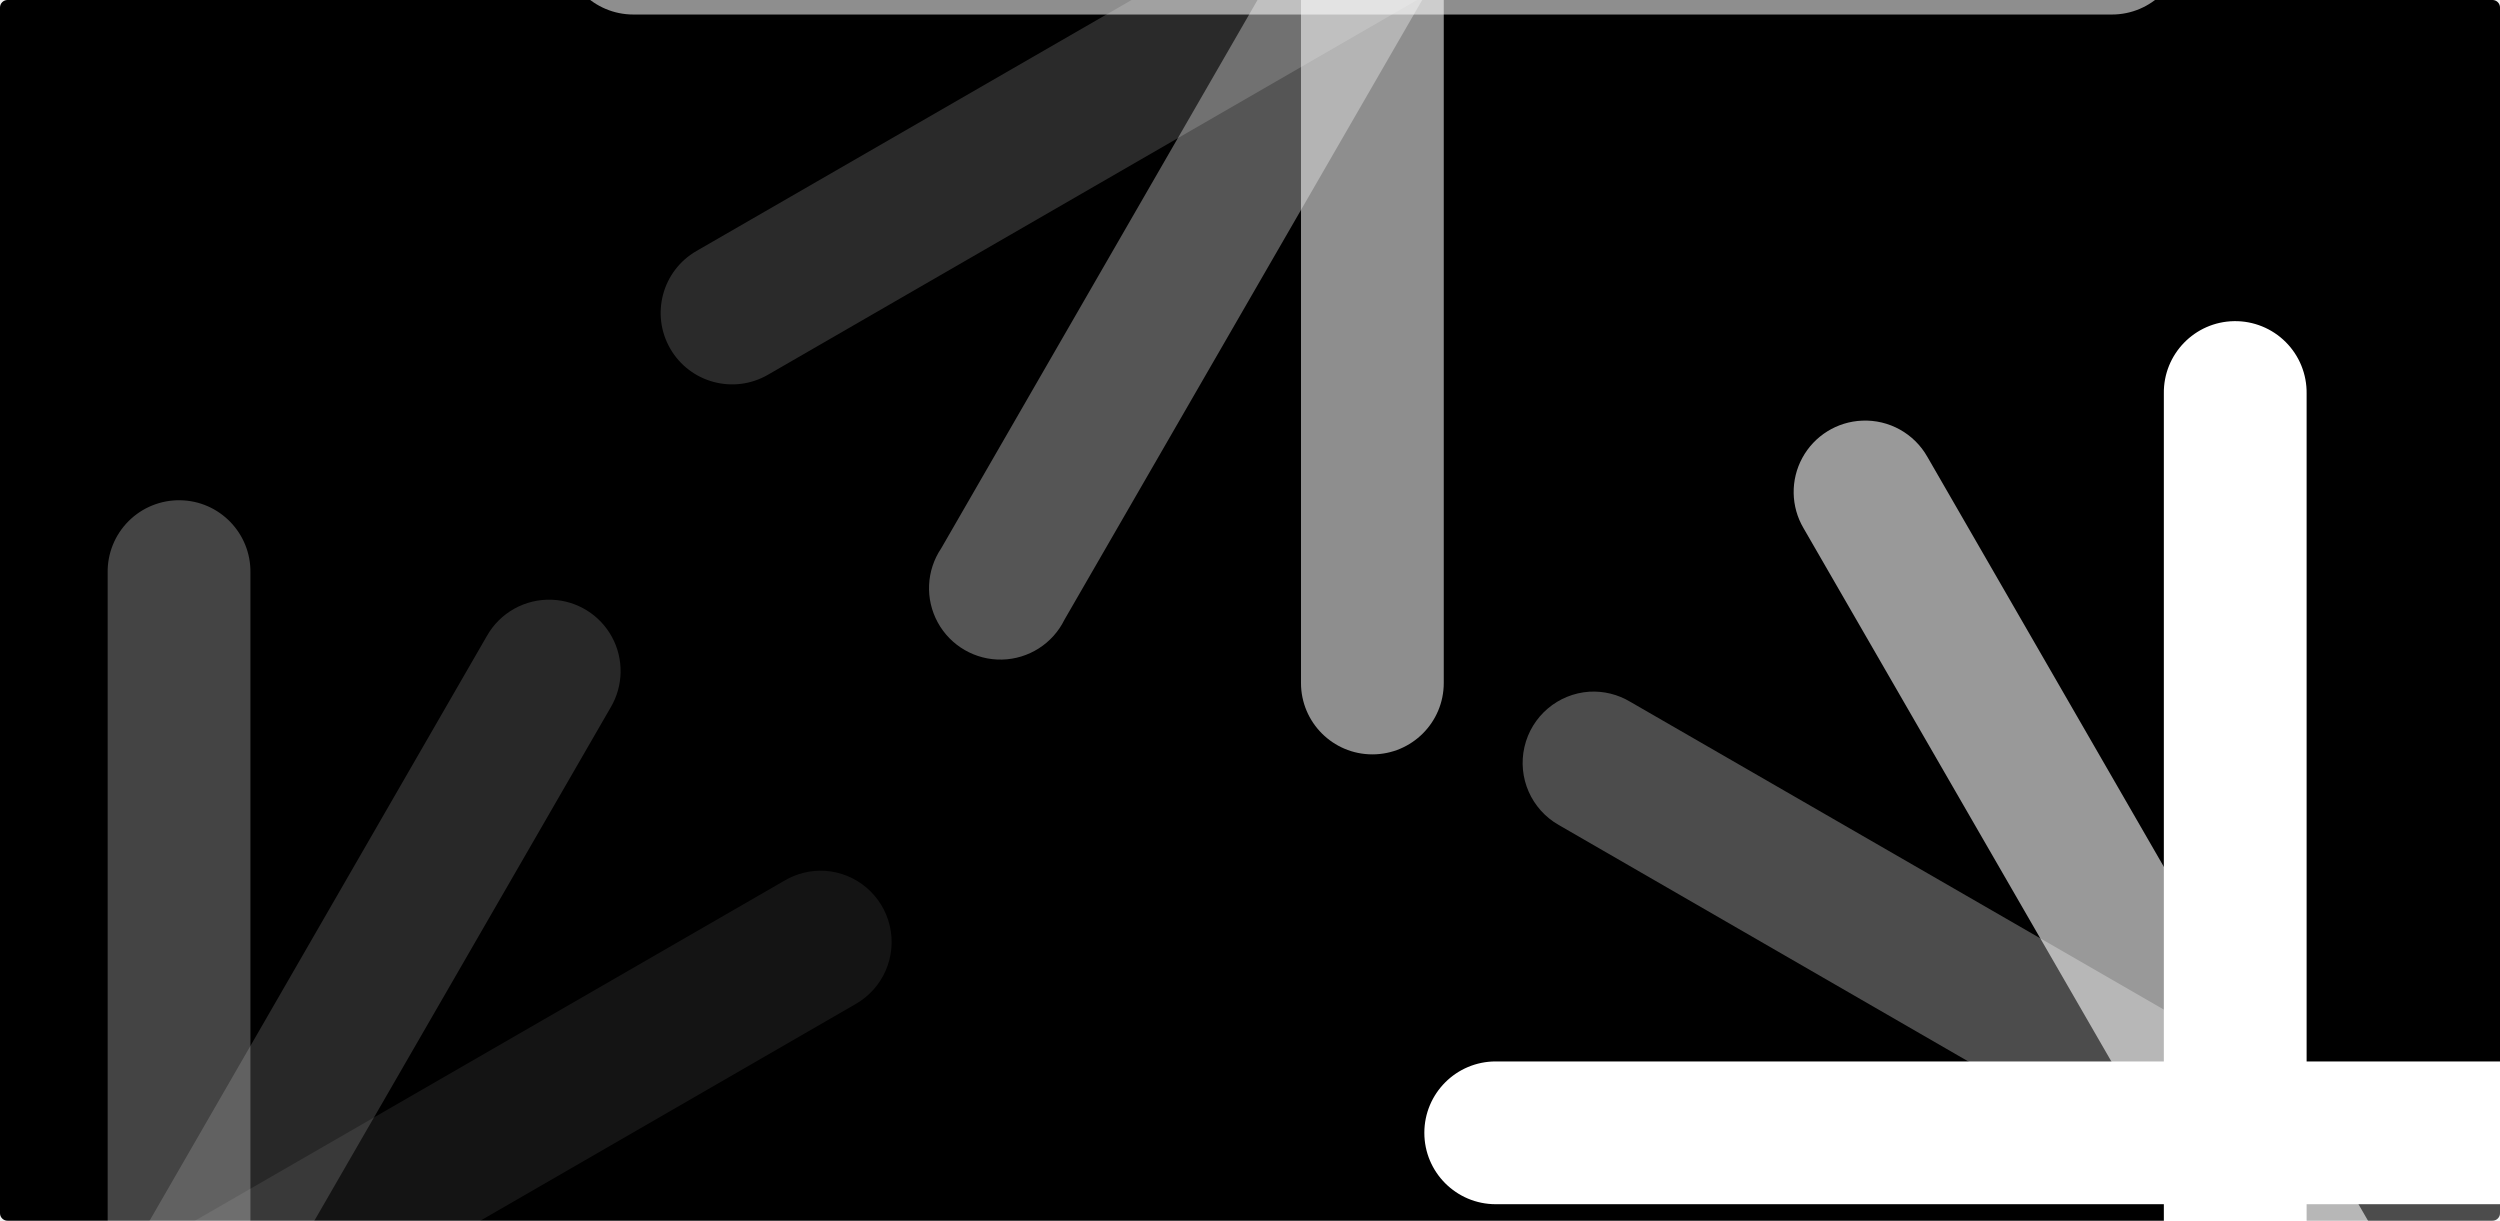
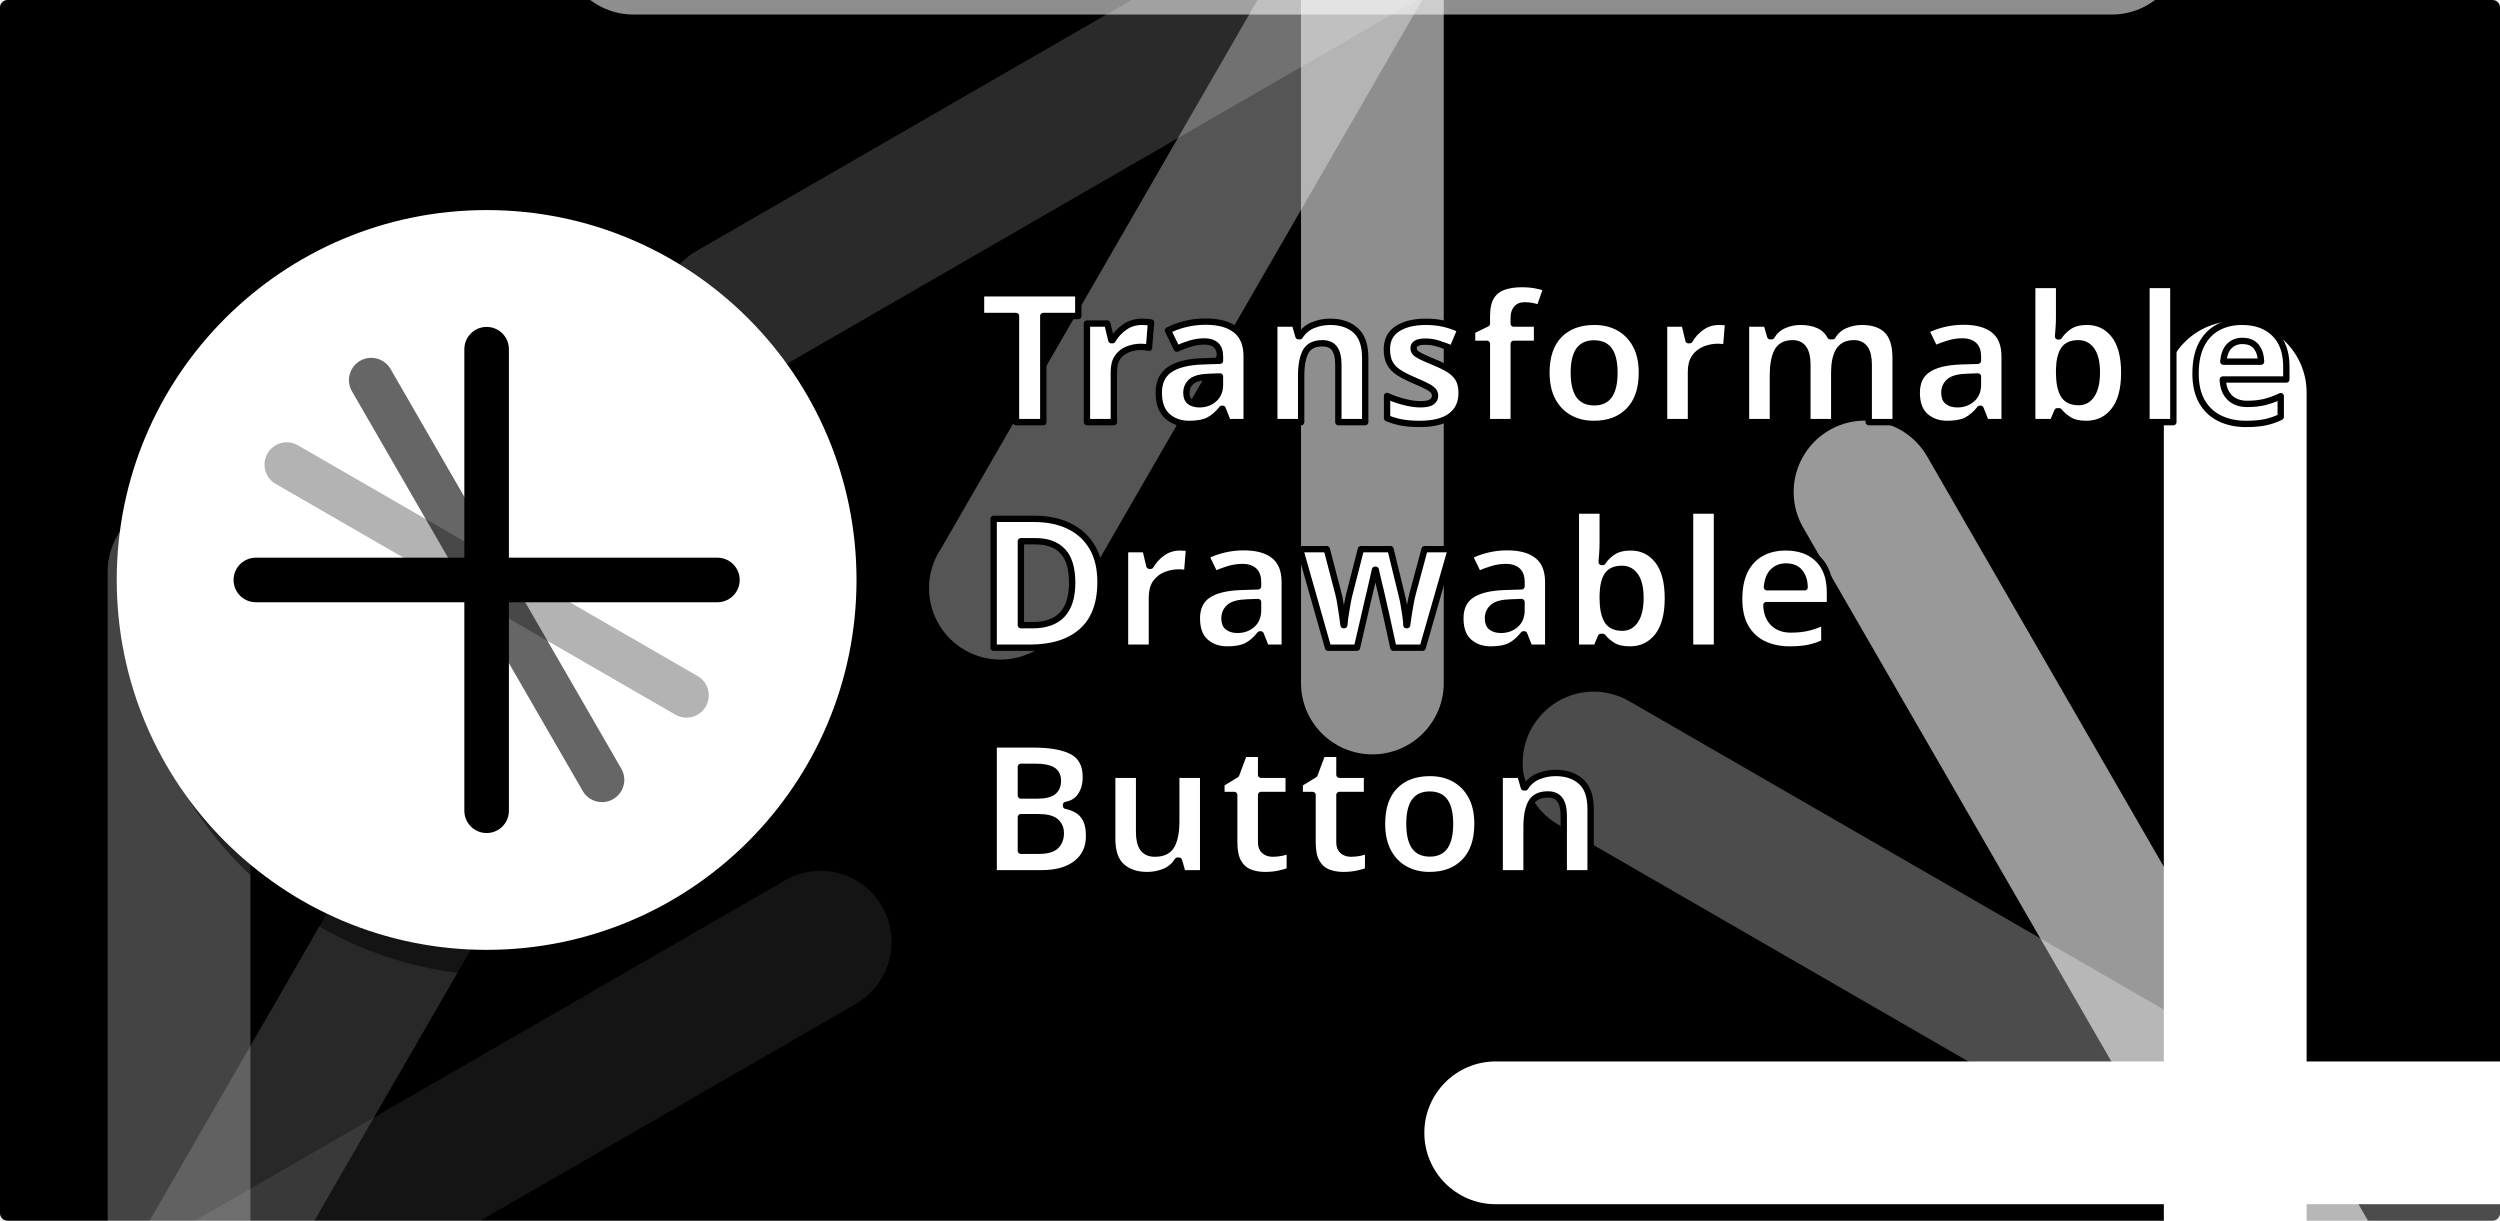
<svg xmlns="http://www.w3.org/2000/svg" width="1024" height="500" id="svg2" version="1.1">
  <defs id="defs4">
    <filter id="filter3034" x="0" y="0" width="1" height="1" color-interpolation-filters="sRGB">
      <feColorMatrix id="feColorMatrix3036" type="saturate" values="1" result="fbSourceGraphic" />
      <feColorMatrix id="feColorMatrix3038" in="fbSourceGraphic" values="-1 0 0 0 1 0 -1 0 0 1 0 0 -1 0 1 0 0 0 1 0 " />
    </filter>
    <filter id="filter3040" x="0" y="0" width="1" height="1" color-interpolation-filters="sRGB">
      <feColorMatrix id="feColorMatrix3042" type="saturate" values="1" result="fbSourceGraphic" />
      <feColorMatrix id="feColorMatrix3044" in="fbSourceGraphic" values="-1 0 0 0 1 0 -1 0 0 1 0 0 -1 0 1 0 0 0 1 0 " />
    </filter>
    <filter id="filter3046" x="0" y="0" width="1" height="1" color-interpolation-filters="sRGB">
      <feColorMatrix id="feColorMatrix3048" type="saturate" values="1" result="fbSourceGraphic" />
      <feColorMatrix id="feColorMatrix3050" in="fbSourceGraphic" values="-1 0 0 0 1 0 -1 0 0 1 0 0 -1 0 1 0 0 0 1 0 " />
    </filter>
    <filter id="filter3040-2" x="0" y="0" width="1" height="1" color-interpolation-filters="sRGB">
      <feColorMatrix id="feColorMatrix3042-4" type="saturate" values="1" result="fbSourceGraphic" />
      <feColorMatrix id="feColorMatrix3044-6" in="fbSourceGraphic" values="-1 0 0 0 1 0 -1 0 0 1 0 0 -1 0 1 0 0 0 1 0 " />
    </filter>
    <filter id="filter3040-2-6" x="0" y="0" width="1" height="1" color-interpolation-filters="sRGB">
      <feColorMatrix id="feColorMatrix3042-4-1" type="saturate" values="1" result="fbSourceGraphic" />
      <feColorMatrix id="feColorMatrix3044-6-1" in="fbSourceGraphic" values="-1 0 0 0 1 0 -1 0 0 1 0 0 -1 0 1 0 0 0 1 0 " />
    </filter>
  </defs>
  <g id="layer1" transform="translate(0,-552.3622)">
    <rect style="fill:#000000;fill-opacity:1;stroke:#000000;stroke-width:6.147;stroke-linecap:round;stroke-linejoin:round;stroke-miterlimit:4;stroke-opacity:1;stroke-dasharray:none;stroke-dashoffset:0" id="rect2985" width="1017.854" height="493.853" x="3.073" y="555.435" />
    <path style="font-size:medium;font-style:normal;font-variant:normal;font-weight:normal;font-stretch:normal;text-indent:0;text-align:start;text-decoration:none;line-height:normal;letter-spacing:normal;word-spacing:normal;text-transform:none;direction:ltr;block-progression:tb;writing-mode:lr-tb;text-anchor:start;baseline-shift:baseline;color:#000000;fill:#000000;fill-opacity:1;fill-rule:nonzero;stroke:none;stroke-width:8;marker:none;visibility:visible;display:inline;overflow:visible;filter:url(#filter3040);enable-background:accumulate;font-family:Sans;-inkscape-font-specification:Sans" d="m -242.906,-97.781 a 4,4 0 0 0 -3.938,4.062 l 0,82.875 a 4,4 0 1 0 8,0 l 0,-82.875 a 4,4 0 0 0 -4.062,-4.062 z" id="path3788" transform="matrix(7.309902,0,0,7.309902,2690.716,1398.676)" />
    <path style="font-size:medium;font-style:normal;font-variant:normal;font-weight:normal;font-stretch:normal;text-indent:0;text-align:start;text-decoration:none;line-height:normal;letter-spacing:normal;word-spacing:normal;text-transform:none;direction:ltr;block-progression:tb;writing-mode:lr-tb;text-anchor:start;baseline-shift:baseline;color:#000000;fill:#000000;fill-opacity:1;fill-rule:nonzero;stroke:none;stroke-width:8;marker:none;visibility:visible;display:inline;overflow:visible;filter:url(#filter3040);enable-background:accumulate;font-family:Sans;-inkscape-font-specification:Sans" d="m -284.281,804.062 a 4,4 0 1 0 0,8 l 82.844,0 a 4,4 0 1 0 0,-8 l -82.844,0 z" id="path3790" transform="matrix(7.309902,0,0,7.309902,2690.716,-4890.488)" />
    <path style="font-size:medium;font-style:normal;font-variant:normal;font-weight:normal;font-stretch:normal;text-indent:0;text-align:start;text-decoration:none;line-height:normal;letter-spacing:normal;word-spacing:normal;text-transform:none;direction:ltr;block-progression:tb;writing-mode:lr-tb;text-anchor:start;baseline-shift:baseline;opacity:0.3;color:#000000;fill:#000000;fill-opacity:1;fill-rule:nonzero;stroke:none;stroke-width:8;marker:none;visibility:visible;display:inline;overflow:visible;filter:url(#filter3040);enable-background:accumulate;font-family:Sans;-inkscape-font-specification:Sans" d="m -279.031,783.344 a 4,4 0 0 0 -1.719,7.469 l 71.781,41.438 a 4.004,4.004 0 1 0 4,-6.938 L -276.75,783.906 a 4,4 0 0 0 -2.281,-0.562 z" id="path3792" transform="matrix(7.309902,0,0,7.309902,2690.716,-4890.488)" />
    <path style="font-size:medium;font-style:normal;font-variant:normal;font-weight:normal;font-stretch:normal;text-indent:0;text-align:start;text-decoration:none;line-height:normal;letter-spacing:normal;word-spacing:normal;text-transform:none;direction:ltr;block-progression:tb;writing-mode:lr-tb;text-anchor:start;baseline-shift:baseline;opacity:0.6;color:#000000;fill:#000000;fill-opacity:1;fill-rule:nonzero;stroke:none;stroke-width:8;marker:none;visibility:visible;display:inline;overflow:visible;filter:url(#filter3040);enable-background:accumulate;font-family:Sans;-inkscape-font-specification:Sans" d="m -263.75,768.156 a 4,4 0 0 0 -3.281,6.031 l 41.438,71.781 a 4,4 0 1 0 6.906,-4 l -41.406,-71.781 a 4,4 0 0 0 -3.656,-2.031 z" id="path3794" transform="matrix(7.309902,0,0,7.309902,2690.716,-4890.488)" />
    <path style="font-size:medium;font-style:normal;font-variant:normal;font-weight:normal;font-stretch:normal;text-indent:0;text-align:start;text-decoration:none;line-height:normal;letter-spacing:normal;word-spacing:normal;text-transform:none;direction:ltr;block-progression:tb;writing-mode:lr-tb;text-anchor:start;baseline-shift:baseline;opacity:0.557;color:#000000;fill:#000000;fill-opacity:1;fill-rule:nonzero;stroke:none;stroke-width:8;marker:none;visibility:visible;display:inline;overflow:visible;filter:url(#filter3040-2);enable-background:accumulate;font-family:Sans;-inkscape-font-specification:Sans" d="m -242.906,-97.781 a 4,4 0 0 0 -3.938,4.062 l 0,82.875 a 4,4 0 1 0 8,0 l 0,-82.875 a 4,4 0 0 0 -4.062,-4.062 z" id="path3788-0" transform="matrix(-7.309902,0,0,7.309902,-1213.04,911.3809)" />
    <path style="font-size:medium;font-style:normal;font-variant:normal;font-weight:normal;font-stretch:normal;text-indent:0;text-align:start;text-decoration:none;line-height:normal;letter-spacing:normal;word-spacing:normal;text-transform:none;direction:ltr;block-progression:tb;writing-mode:lr-tb;text-anchor:start;baseline-shift:baseline;opacity:0.557;color:#000000;fill:#000000;fill-opacity:1;fill-rule:nonzero;stroke:none;stroke-width:8;marker:none;visibility:visible;display:inline;overflow:visible;filter:url(#filter3040-2);enable-background:accumulate;font-family:Sans;-inkscape-font-specification:Sans" d="m -284.281,804.062 a 4,4 0 1 0 0,8 l 82.844,0 a 4,4 0 1 0 0,-8 l -82.844,0 z" id="path3790-8" transform="matrix(-7.309902,0,0,7.309902,-1213.04,-5377.783)" />
    <path style="font-size:medium;font-style:normal;font-variant:normal;font-weight:normal;font-stretch:normal;text-indent:0;text-align:start;text-decoration:none;line-height:normal;letter-spacing:normal;word-spacing:normal;text-transform:none;direction:ltr;block-progression:tb;writing-mode:lr-tb;text-anchor:start;baseline-shift:baseline;opacity:0.167;color:#000000;fill:#000000;fill-opacity:1;fill-rule:nonzero;stroke:none;stroke-width:8;marker:none;visibility:visible;display:inline;overflow:visible;filter:url(#filter3040-2);enable-background:accumulate;font-family:Sans;-inkscape-font-specification:Sans" d="m -279.031,783.344 a 4,4 0 0 0 -1.719,7.469 l 71.781,41.438 a 4.004,4.004 0 1 0 4,-6.938 L -276.75,783.906 a 4,4 0 0 0 -2.281,-0.562 z" id="path3792-5" transform="matrix(-7.309902,0,0,7.309902,-1213.04,-5377.783)" />
    <path style="font-size:medium;font-style:normal;font-variant:normal;font-weight:normal;font-stretch:normal;text-indent:0;text-align:start;text-decoration:none;line-height:normal;letter-spacing:normal;word-spacing:normal;text-transform:none;direction:ltr;block-progression:tb;writing-mode:lr-tb;text-anchor:start;baseline-shift:baseline;opacity:0.334;color:#000000;fill:#000000;fill-opacity:1;fill-rule:nonzero;stroke:none;stroke-width:8;marker:none;visibility:visible;display:inline;overflow:visible;filter:url(#filter3040-2);enable-background:accumulate;font-family:Sans;-inkscape-font-specification:Sans" d="m -263.75,768.156 a 4,4 0 0 0 -3.281,6.031 l 41.438,71.781 a 4,4 0 1 0 6.906,-4 l -41.406,-71.781 a 4,4 0 0 0 -3.656,-2.031 z" id="path3794-1" transform="matrix(-7.309902,0,0,7.309902,-1213.04,-5377.783)" />
    <path style="font-size:medium;font-style:normal;font-variant:normal;font-weight:normal;font-stretch:normal;text-indent:0;text-align:start;text-decoration:none;line-height:normal;letter-spacing:normal;word-spacing:normal;text-transform:none;direction:ltr;block-progression:tb;writing-mode:lr-tb;text-anchor:start;baseline-shift:baseline;opacity:0.267;color:#000000;fill:#000000;fill-opacity:1;fill-rule:nonzero;stroke:none;stroke-width:8;marker:none;visibility:visible;display:inline;overflow:visible;filter:url(#filter3040-2-6);enable-background:accumulate;font-family:Sans;-inkscape-font-specification:Sans" d="m -242.906,-97.781 a 4,4 0 0 0 -3.938,4.062 l 0,82.875 a 4,4 0 1 0 8,0 l 0,-82.875 a 4,4 0 0 0 -4.062,-4.062 z" id="path3788-0-8" transform="matrix(-7.309902,0,0,7.309902,-1701.83,1472.036)" />
    <path style="font-size:medium;font-style:normal;font-variant:normal;font-weight:normal;font-stretch:normal;text-indent:0;text-align:start;text-decoration:none;line-height:normal;letter-spacing:normal;word-spacing:normal;text-transform:none;direction:ltr;block-progression:tb;writing-mode:lr-tb;text-anchor:start;baseline-shift:baseline;opacity:0.267;color:#000000;fill:#000000;fill-opacity:1;fill-rule:nonzero;stroke:none;stroke-width:8;marker:none;visibility:visible;display:inline;overflow:visible;filter:url(#filter3040-2-6);enable-background:accumulate;font-family:Sans;-inkscape-font-specification:Sans" d="m -284.281,804.062 a 4,4 0 1 0 0,8 l 82.844,0 a 4,4 0 1 0 0,-8 l -82.844,0 z" id="path3790-8-0" transform="matrix(-7.309902,0,0,7.309902,-1701.83,-4817.127)" />
    <path style="font-size:medium;font-style:normal;font-variant:normal;font-weight:normal;font-stretch:normal;text-indent:0;text-align:start;text-decoration:none;line-height:normal;letter-spacing:normal;word-spacing:normal;text-transform:none;direction:ltr;block-progression:tb;writing-mode:lr-tb;text-anchor:start;baseline-shift:baseline;opacity:0.08;color:#000000;fill:#000000;fill-opacity:1;fill-rule:nonzero;stroke:none;stroke-width:8;marker:none;visibility:visible;display:inline;overflow:visible;filter:url(#filter3040-2-6);enable-background:accumulate;font-family:Sans;-inkscape-font-specification:Sans" d="m -279.031,783.344 a 4,4 0 0 0 -1.719,7.469 l 71.781,41.438 a 4.004,4.004 0 1 0 4,-6.938 L -276.75,783.906 a 4,4 0 0 0 -2.281,-0.562 z" id="path3792-5-7" transform="matrix(-7.309902,0,0,7.309902,-1701.83,-4817.127)" />
    <path style="font-size:medium;font-style:normal;font-variant:normal;font-weight:normal;font-stretch:normal;text-indent:0;text-align:start;text-decoration:none;line-height:normal;letter-spacing:normal;word-spacing:normal;text-transform:none;direction:ltr;block-progression:tb;writing-mode:lr-tb;text-anchor:start;baseline-shift:baseline;opacity:0.16;color:#000000;fill:#000000;fill-opacity:1;fill-rule:nonzero;stroke:none;stroke-width:8;marker:none;visibility:visible;display:inline;overflow:visible;filter:url(#filter3040-2-6);enable-background:accumulate;font-family:Sans;-inkscape-font-specification:Sans" d="m -263.75,768.156 a 4,4 0 0 0 -3.281,6.031 l 41.438,71.781 a 4,4 0 1 0 6.906,-4 l -41.406,-71.781 a 4,4 0 0 0 -3.656,-2.031 z" id="path3794-1-4" transform="matrix(-7.309902,0,0,7.309902,-1701.83,-4817.127)" />
+     <g transform="matrix(0.621839,0,0,0.621839,42.93009,299.4328)" id="layer1-3">
+       <g transform="matrix(2.842489,0,0,2.842489,-17.31919,-1909.382)" id="g3814">
+         <path style="fill:#000000;fill-opacity:0.5;stroke:none" id="path2996" d="m 107.143,27.714 c 0,35.504 -28.782,64.286 -64.286,64.286 -35.504,0 -64.286,-28.782 -64.286,-64.286 0,-35.504 28.782,-64.286 64.286,-64.286 35.504,0 64.286,28.782 64.286,64.286 z" transform="matrix(1.333333,0,0,1.333333,41.42857,918.2669)" />
+         <g id="g3806" transform="translate(-4,-6)">
+           <path transform="matrix(1.333333,0,0,1.333333,41.42857,918.2669)" d="m 107.143,27.714 c 0,35.504 -28.782,64.286 -64.286,64.286 -35.504,0 -64.286,-28.782 -64.286,-64.286 0,-35.504 28.782,-64.286 64.286,-64.286 35.504,0 64.286,28.782 64.286,64.286 z" id="path2996-5" style="fill:#ffffff;fill-opacity:1;stroke:none" />
+           <g transform="matrix(1.290881,0,0,1.290881,412.071,-87.91083)" id="g3796">
+             <path style="fill:none;stroke:#000000;stroke-width:8;stroke-linecap:round;stroke-linejoin:round;stroke-miterlimit:4;stroke-opacity:1;stroke-dasharray:none" d="m -242.857,-93.714 0,82.857" id="path3788-1" transform="translate(0,860.3622)" />
+             <path id="path3790-80" d="m -201.429,808.076 -82.857,0" style="fill:none;stroke:#000000;stroke-width:8;stroke-linecap:round;stroke-linejoin:round;stroke-miterlimit:4;stroke-opacity:1;stroke-dasharray:none" />
+             <path style="opacity:0.3;fill:none;stroke:#000000;stroke-width:8;stroke-linecap:round;stroke-linejoin:round;stroke-miterlimit:4;stroke-opacity:1;stroke-dasharray:none" d="m -206.979,828.791 -71.756,-41.429" id="path3792-9" />
+             <path id="path3794-5" d="m -222.143,843.955 -41.429,-71.756" style="opacity:0.6;fill:none;stroke:#000000;stroke-width:8;stroke-linecap:round;stroke-linejoin:round;stroke-miterlimit:4;stroke-opacity:1;stroke-dasharray:none" />
+           </g>
+         </g>
+       </g>
+     </g>
+     <text xml:space="preserve" style="font-size:73.919px;font-style:normal;font-weight:normal;line-height:125%;letter-spacing:0px;word-spacing:0px;fill:#000000;fill-opacity:1;stroke:#000000;font-family:Sans;stroke-opacity:1;stroke-width:2.6;stroke-miterlimit:4;stroke-dasharray:none;stroke-linejoin:round;stroke-linecap:round" x="400.342" y="725.266" id="text3034">
+       <tspan id="tspan3036" x="400.342" y="725.266" style="font-weight:bold;fill:#ffffff;-inkscape-font-specification:Sans Bold;stroke:#000000;stroke-opacity:1;stroke-width:2.6;stroke-miterlimit:4;stroke-dasharray:none;stroke-linejoin:round;stroke-linecap:round">Transformable</tspan>
+       <tspan x="400.342" y="817.664" id="tspan3038" style="font-weight:bold;fill:#ffffff;-inkscape-font-specification:Sans Bold;stroke:#000000;stroke-opacity:1;stroke-width:2.6;stroke-miterlimit:4;stroke-dasharray:none;stroke-linejoin:round;stroke-linecap:round">Drawable</tspan>
+       <tspan x="400.342" y="910.063" id="tspan3040" style="font-weight:bold;fill:#ffffff;-inkscape-font-specification:Sans Bold;stroke:#000000;stroke-opacity:1;stroke-width:2.6;stroke-miterlimit:4;stroke-dasharray:none;stroke-linejoin:round;stroke-linecap:round">Button</tspan>
+     </text>
  </g>
</svg>
